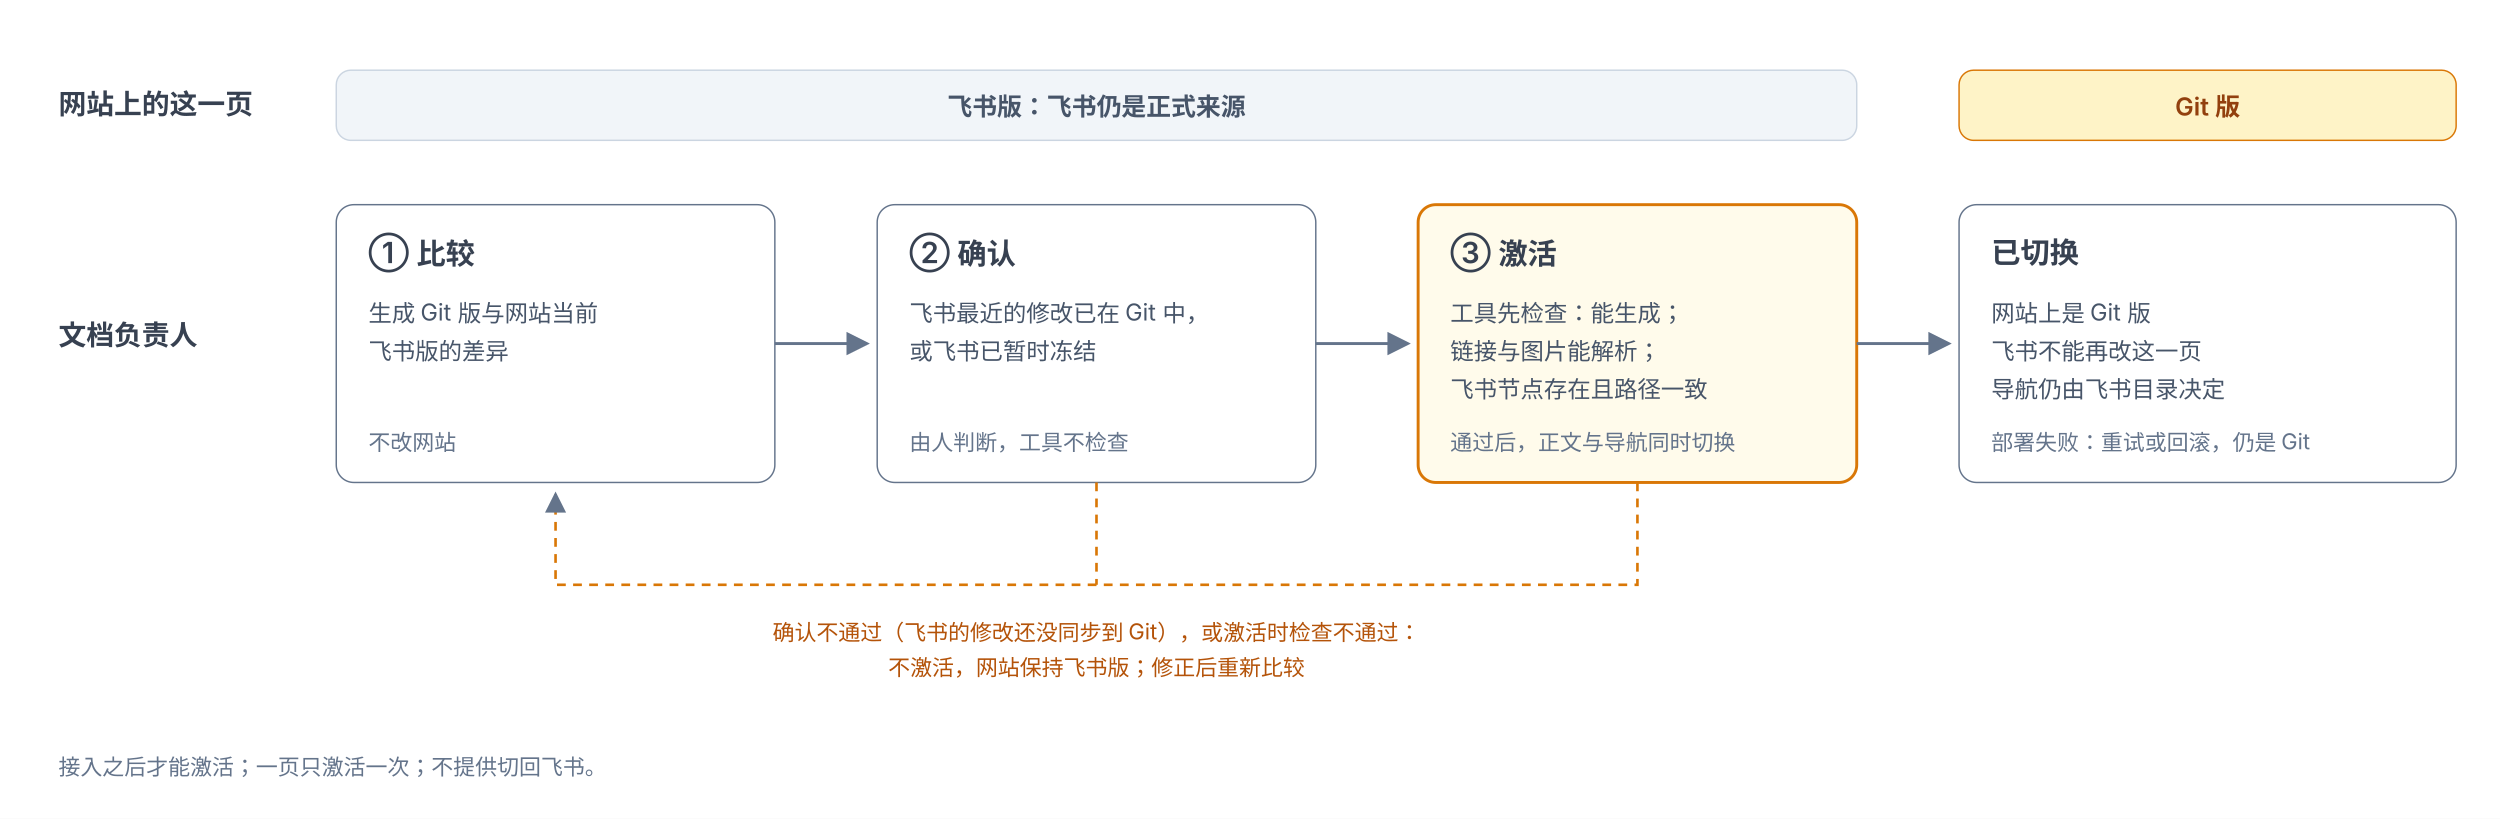
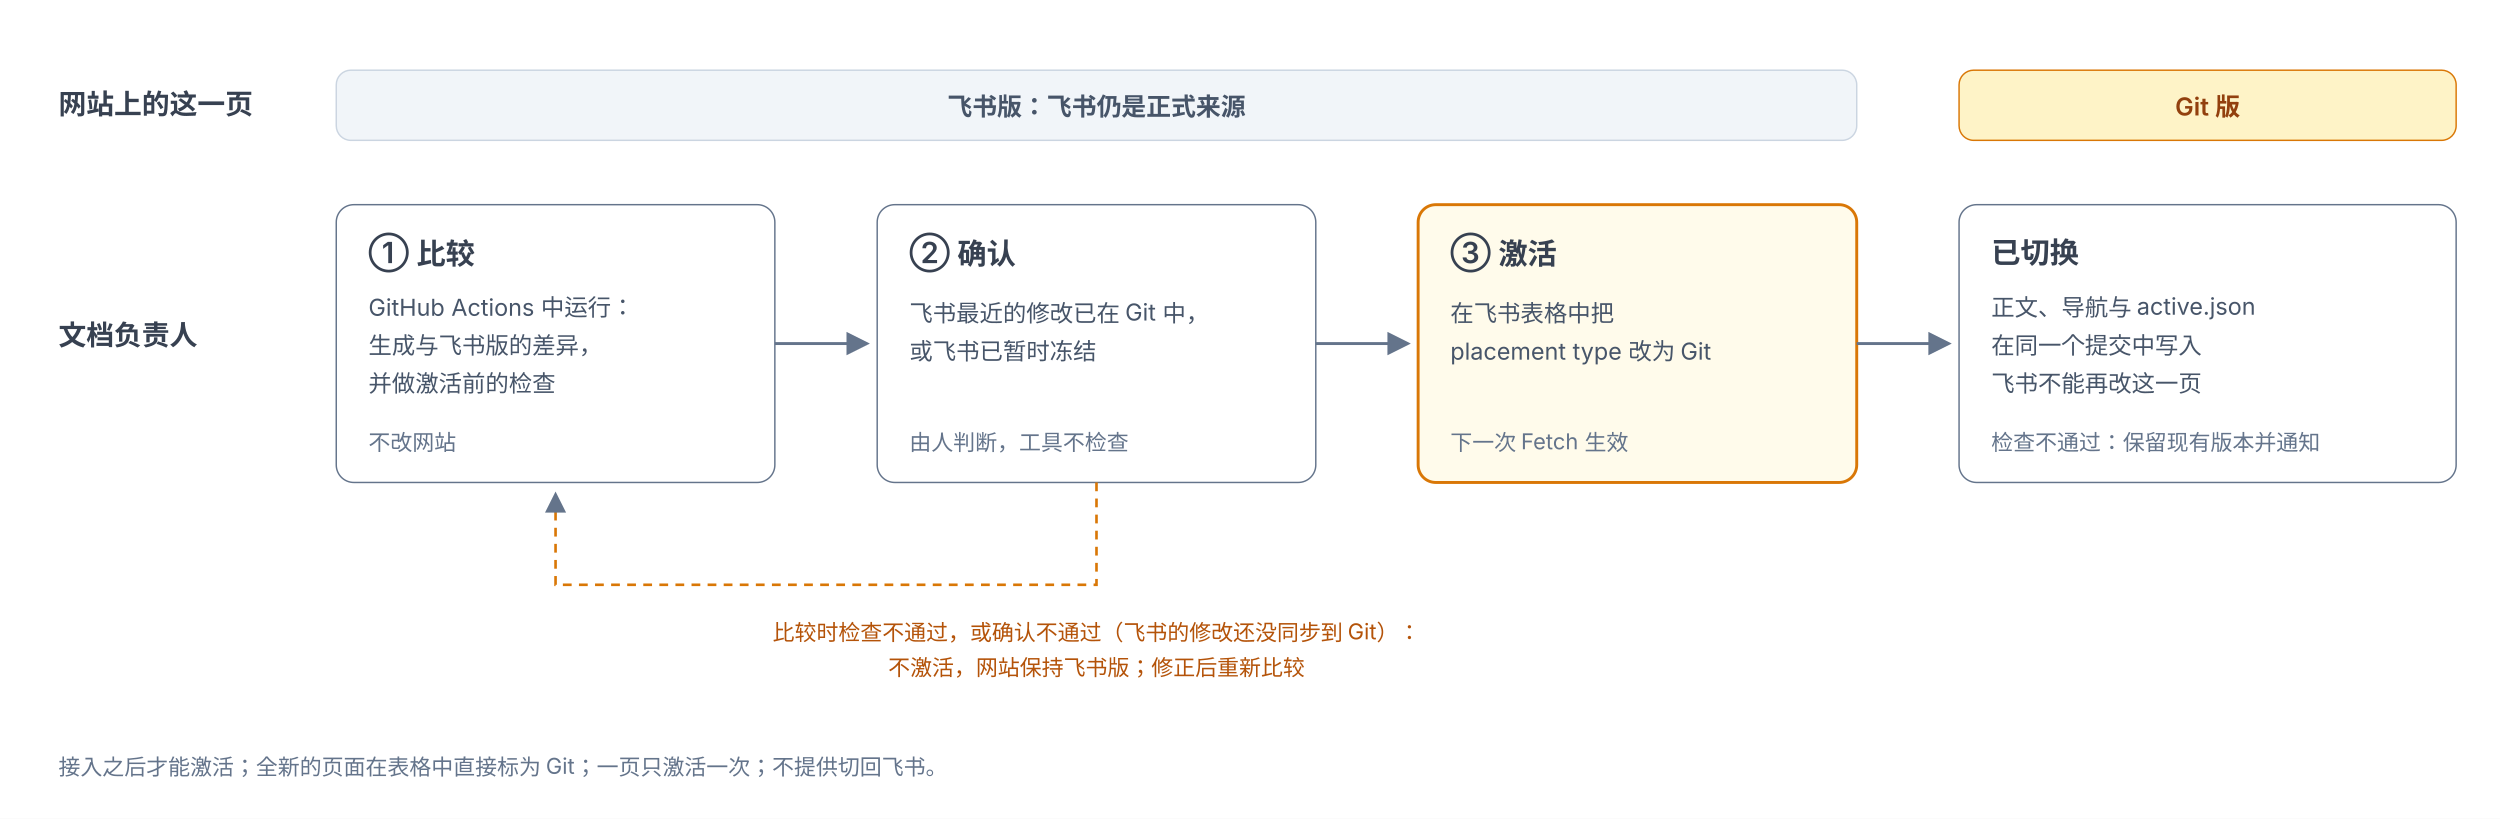
<svg xmlns="http://www.w3.org/2000/svg" width="855" height="280" viewBox="0 0 1710 560" role="img" aria-labelledby="title desc">
  <defs>
    <marker id="arrow" markerWidth="8" markerHeight="8" refX="7" refY="4" orient="auto">
      <path d="M0 0 L8 4 L0 8 Z" fill="#64748b" />
    </marker>
    <style>text{font-family:-apple-system,BlinkMacSystemFont,'PingFang SC','Microsoft YaHei',sans-serif;fill:#374151;}.lane{font-size:19px;font-weight:600;}.band{font-size:17px;font-weight:600;text-anchor:middle;}.head{font-size:20px;font-weight:600;}.t{font-size:16px;fill:#475569;}.note{font-size:15px;fill:#64748b;}.warn{font-size:15px;fill:#b45309;text-anchor:middle;}.edge{fill:none;stroke:#64748b;stroke-width:2;marker-end:url(#arrow);}.loop{fill:none;stroke:#d97706;stroke-width:1.8;stroke-dasharray:6 5;}</style>
  </defs>
  <rect width="1710" height="560" fill="#ffffff" />
  <text x="40" y="78" class="lane">网站上的这一页</text>
  <rect x="230" y="48" width="1040" height="48" rx="10" fill="#f1f5f9" stroke="#cbd5e1" />
  <text x="750" y="79" class="band" style="fill:#475569">飞书版：飞书仍是正式来源</text>
  <rect x="1340" y="48" width="340" height="48" rx="10" fill="#fef3c7" stroke="#d97706" />
  <text x="1510" y="79" class="band" style="fill:#92400e">Git 版</text>
  <text x="40" y="236" class="lane">文档负责人</text>
  <rect x="230" y="140" width="300" height="190" rx="12" fill="#ffffff" stroke="#64748b" />
  <text x="252" y="180" class="head">① 比较</text>
-   <text x="252" y="220" class="t">生成 Git 版与网站当前</text>
-   <text x="252" y="246" class="t">飞书版的差异</text>
+   <text x="252" y="216" class="t">GitHub Actions 中运行：</text>
+   <text x="252" y="242" class="t">生成与飞书版的差异，</text>
+   <text x="252" y="268" class="t">并做激活前的检查</text>
  <text x="252" y="308" class="note">不改网站</text>
  <rect x="600" y="140" width="300" height="190" rx="12" fill="#ffffff" stroke="#64748b" />
  <text x="622" y="180" class="head">② 确认</text>
  <text x="622" y="220" class="t">飞书最近的修改已在 Git 中，</text>
  <text x="622" y="246" class="t">或飞书已暂时冻结</text>
  <text x="622" y="308" class="note">由人判断，工具不检查</text>
  <rect x="970" y="140" width="300" height="190" rx="12" fill="#fffbeb" stroke="#d97706" stroke-width="2" />
  <text x="992" y="180" class="head">③ 激活</text>
-   <text x="992" y="220" class="t">工具先检查：能生成；</text>
-   <text x="992" y="246" class="t">链接与图片能解析；</text>
-   <text x="992" y="272" class="t">飞书节点存在且路径一致</text>
-   <text x="992" y="308" class="note">通过后，正文与导航同时切换</text>
+   <text x="992" y="220" class="t">在飞书表格中把</text>
+   <text x="992" y="246" class="t">placement type 改为 Git</text>
+   <text x="992" y="308" class="note">下一次 Fetch 生效</text>
  <rect x="1340" y="140" width="340" height="190" rx="12" fill="#ffffff" stroke="#64748b" />
  <text x="1362" y="180" class="head">已切换</text>
-   <text x="1362" y="220" class="t">网站上是 Git 版</text>
-   <text x="1362" y="246" class="t">飞书不能再改这一页</text>
-   <text x="1362" y="272" class="t">导航仍由飞书目录决定</text>
-   <text x="1362" y="308" class="note">部署失败：重试或回滚，仍是 Git</text>
+   <text x="1362" y="216" class="t">正文、导航与 active.json</text>
+   <text x="1362" y="242" class="t">在同一个提交中写入</text>
+   <text x="1362" y="268" class="t">飞书不能再改这一页</text>
+   <text x="1362" y="308" class="note">检查不通过：保留现有版本并通知</text>
  <path class="edge" d="M530 235 H593" />
  <path class="edge" d="M900 235 H963" />
  <path class="edge" d="M1270 235 H1333" />
-   <path class="loop" d="M750 330 V400" />
-   <path class="loop" d="M1120 330 V400 H380 V338" marker-end="url(#arrow)" />
-   <text x="750" y="438" class="warn">确认不通过（飞书的修改还没同步到 Git），或激活时检查不通过：</text>
+   <path class="loop" d="M750 330 V400 H380 V338" marker-end="url(#arrow)" />
+   <text x="750" y="438" class="warn">比较时检查不通过，或确认不通过（飞书的修改还没同步到 Git）：</text>
  <text x="750" y="462" class="warn">不激活，网站保持飞书版；修正后重新比较</text>
-   <text x="40" y="530" class="note">接入之后才能激活；一页只激活一次；不提供切回飞书。</text>
+   <text x="40" y="530" class="note">接入之后才能激活；全新的页面在表格中直接标为 Git；一页只激活一次；不提供切回飞书。</text>
</svg>
